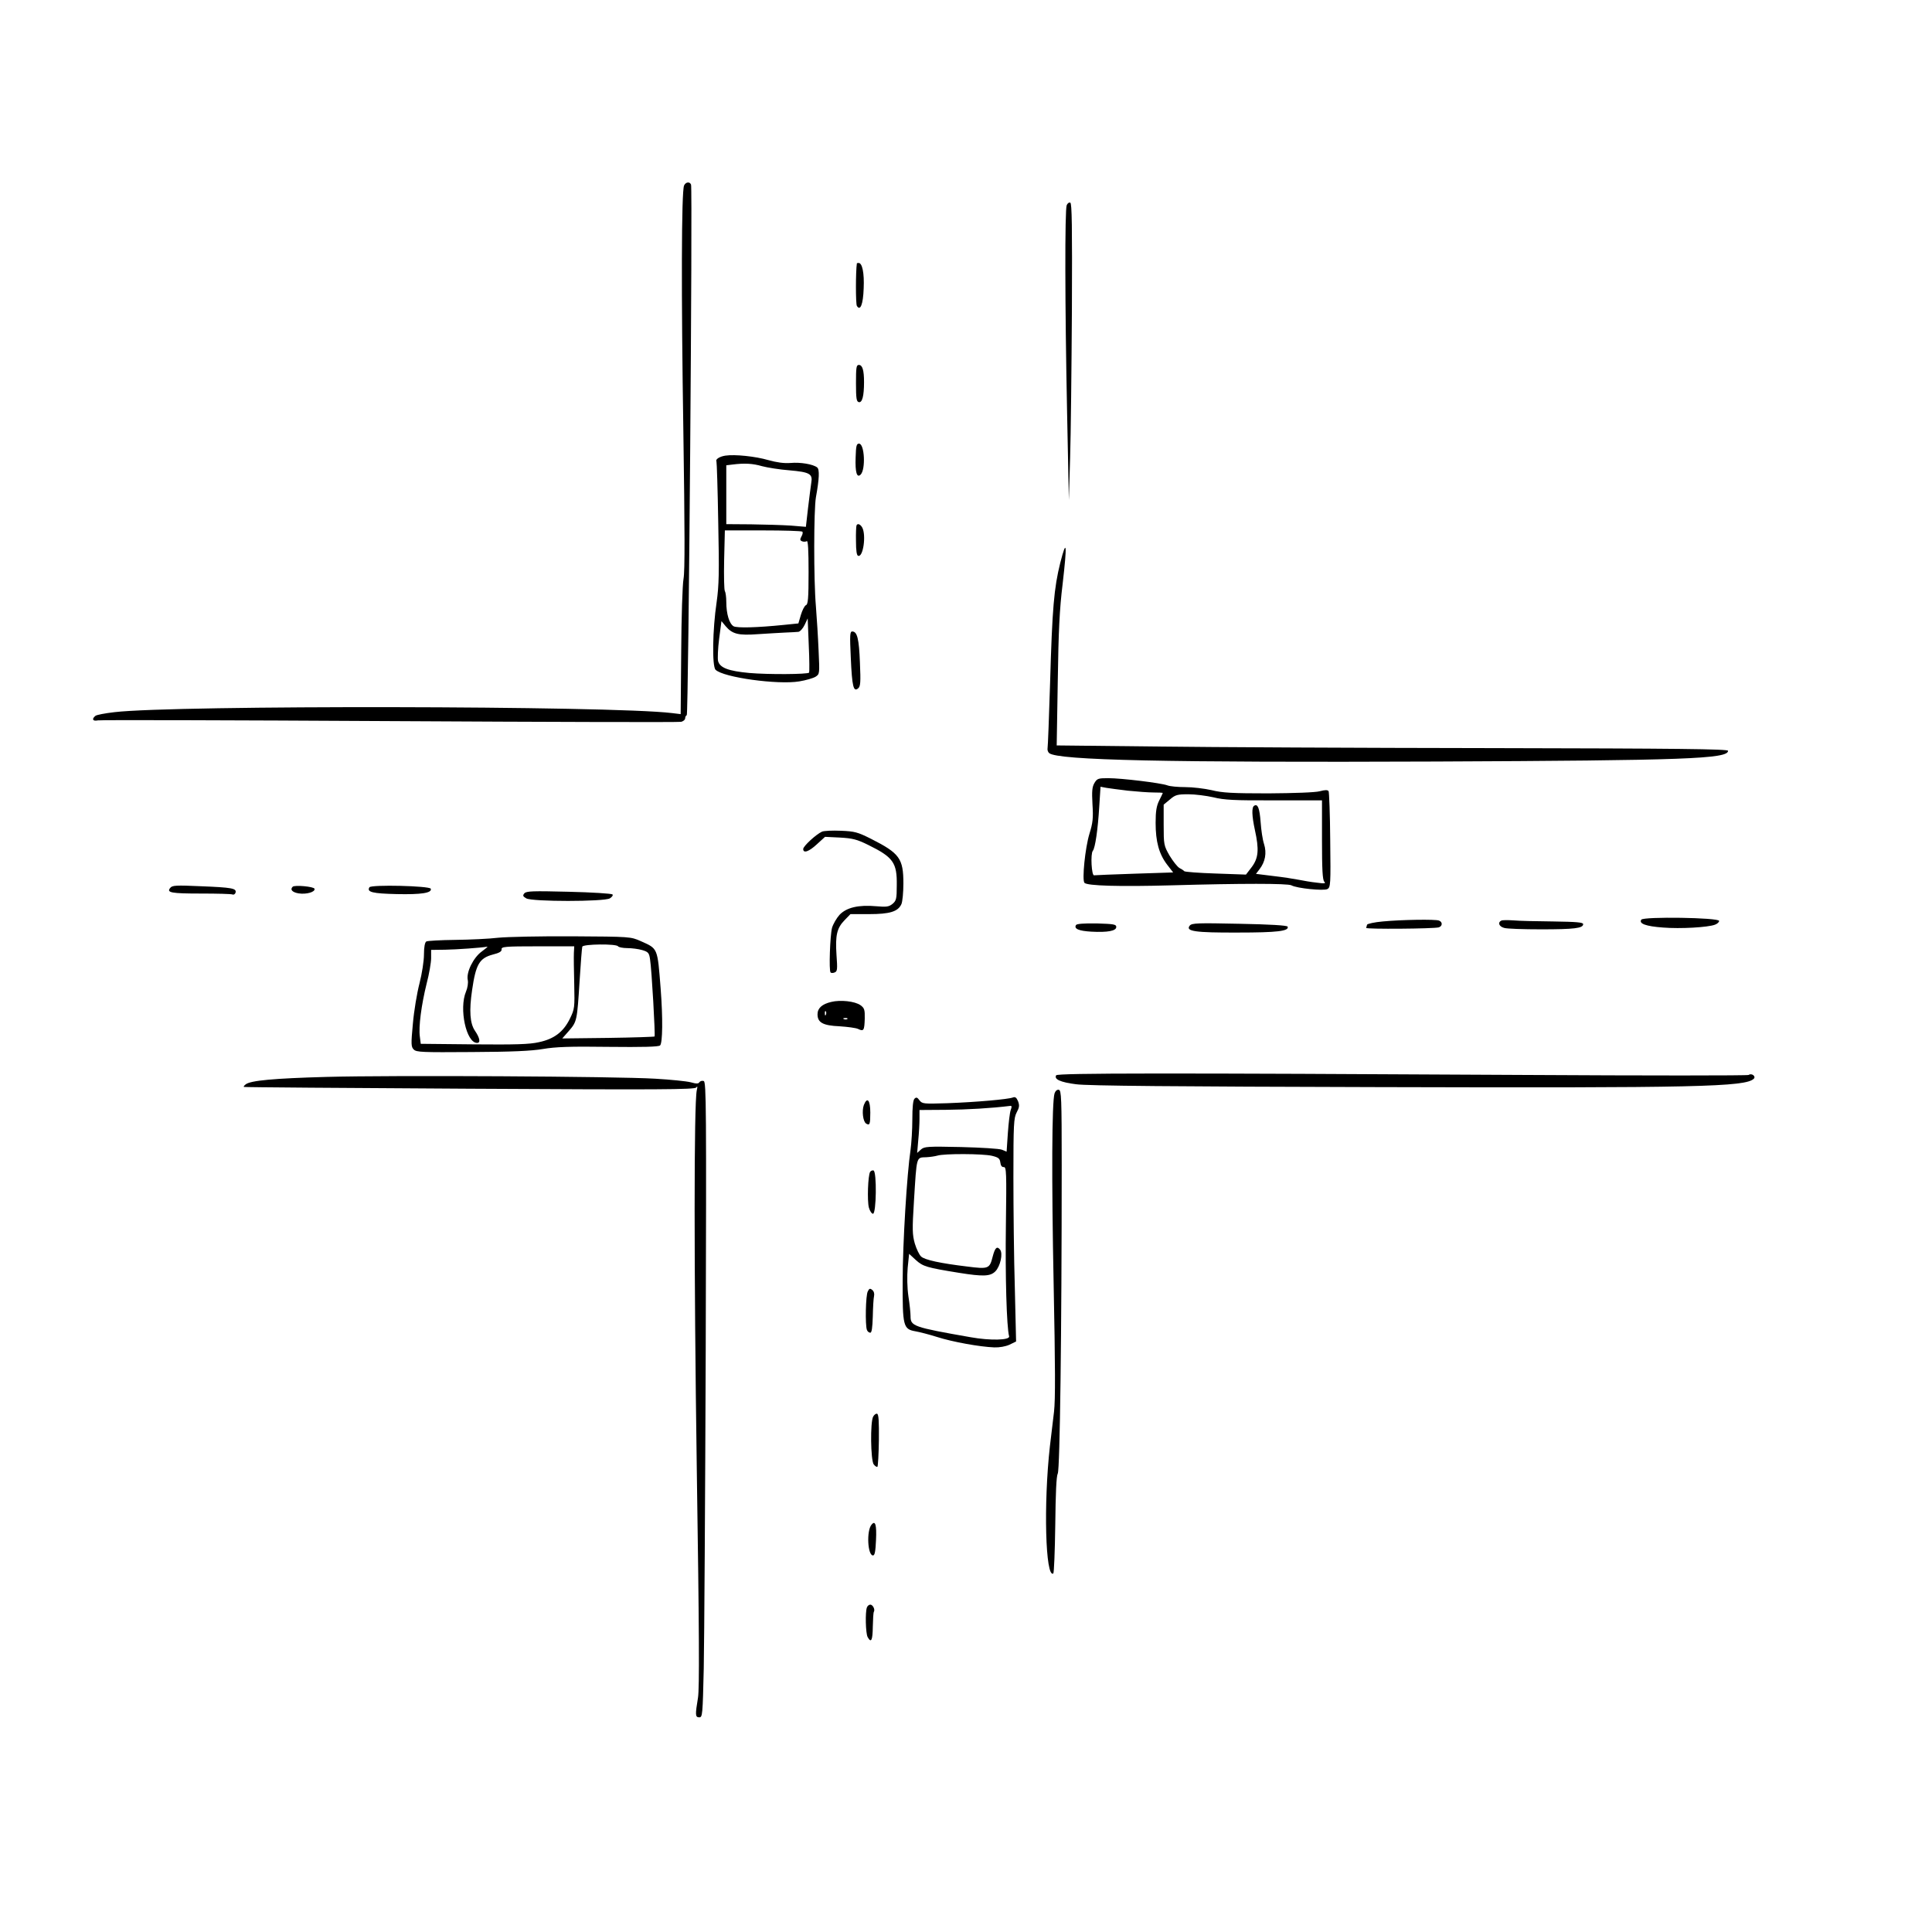
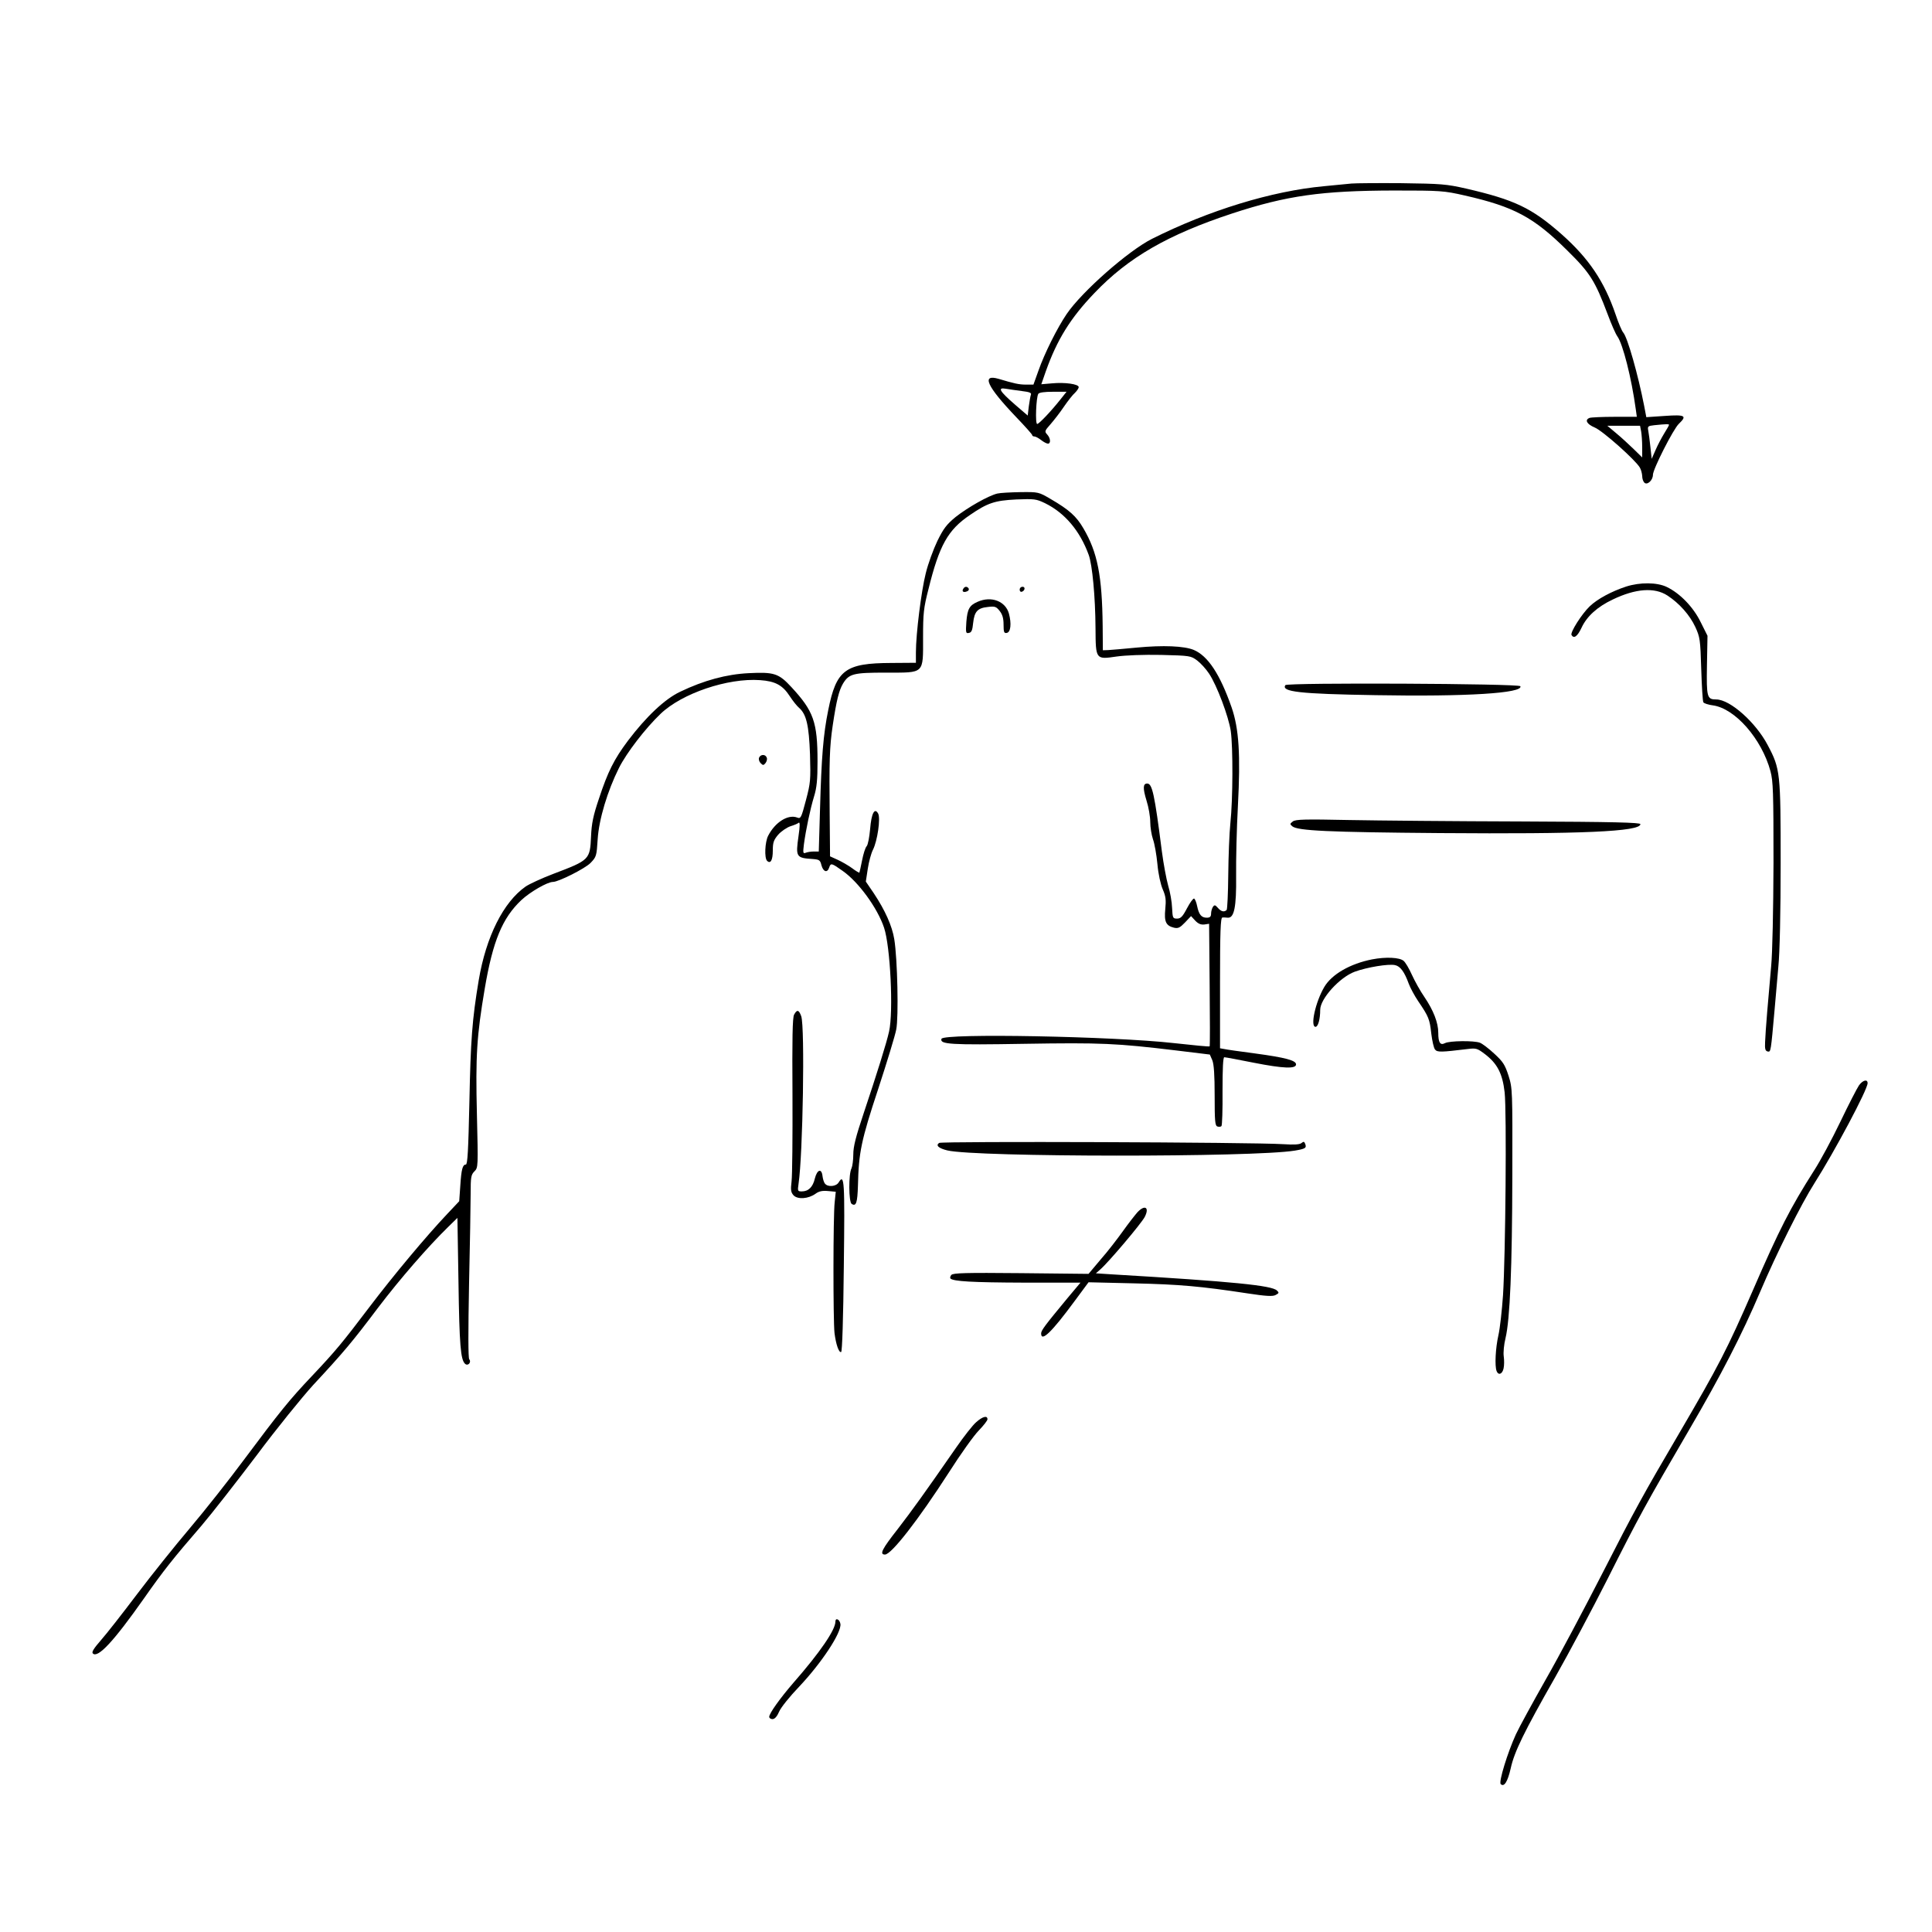
<svg xmlns="http://www.w3.org/2000/svg" version="1.0" width="1080pt" height="1080pt" viewBox="0 0 1080 1080" preserveAspectRatio="xMidYMid meet">
  <g transform="translate(0,1080) scale(0.1,-0.1)" fill="#000000" stroke="none">
-     <path d="M3824 9763 c-15 -34 -16 -610 -4 -1373 8 -548 9 -782 1 -825 -6 -33 -12 -217 -13 -408 l-3 -349 -50 6 c-338 41 -2776 45 -3115 5 -52 -6 -101 -15 -107 -21 -22 -18 -14 -31 14 -25 16 3 750 1 1633 -4 883 -5 1615 -7 1628 -4 12 3 22 12 22 19 0 8 4 16 9 18 10 3 33 2941 24 2966 -7 18 -30 15 -39 -5z" />
-     <path d="M5963 9653 c-11 -25 -10 -565 2 -1153 l10 -495 7 235 c4 129 8 502 10 829 2 469 0 595 -9 598 -7 3 -16 -4 -20 -14z" />
-     <path d="M4790 9328 c-7 -46 -7 -227 0 -238 19 -31 35 8 38 98 4 86 -8 142 -28 142 -5 0 -10 -1 -10 -2z" />
-     <path d="M4785 8658 c0 -87 3 -103 16 -106 19 -4 29 35 29 112 0 67 -9 96 -29 96 -14 0 -16 -14 -16 -102z" />
-     <path d="M4783 8242 c-3 -82 7 -116 28 -95 29 29 22 173 -9 173 -14 0 -17 -12 -19 -78z" />
-     <path d="M4055 8253 c-33 -5 -57 -21 -50 -32 2 -4 7 -158 10 -342 6 -281 4 -352 -9 -445 -23 -154 -26 -358 -6 -378 43 -43 349 -85 468 -65 37 6 78 18 91 26 23 15 23 16 17 146 -3 73 -10 184 -15 247 -13 151 -12 540 0 610 19 104 21 156 7 167 -23 18 -93 30 -149 25 -36 -3 -77 3 -124 16 -72 21 -187 33 -240 25z m205 -59 c30 -8 99 -19 152 -23 115 -10 132 -20 123 -70 -3 -20 -11 -83 -18 -141 l-12 -105 -85 7 c-47 3 -147 6 -222 7 l-138 1 0 164 0 165 33 4 c70 9 115 6 167 -9z m225 -366 c4 -3 2 -16 -5 -27 -9 -17 -8 -22 4 -27 8 -3 20 -3 26 1 7 4 10 -51 10 -173 0 -148 -3 -181 -15 -185 -8 -4 -20 -28 -28 -54 l-14 -48 -79 -8 c-157 -16 -263 -18 -283 -8 -24 14 -41 68 -41 137 0 27 -4 54 -8 60 -4 5 -6 83 -4 174 l4 165 213 0 c117 0 216 -3 220 -7z m38 -788 c-9 -10 -231 -11 -334 -2 -118 11 -165 29 -175 67 -3 14 -1 70 6 124 l13 99 23 -28 c38 -45 72 -53 181 -45 54 3 123 8 153 9 30 1 63 3 73 4 9 1 25 18 35 39 l17 36 6 -149 c4 -82 4 -151 2 -154z" />
-     <path d="M4788 7863 c-2 -5 -4 -44 -3 -87 0 -54 4 -81 12 -83 28 -10 46 115 23 158 -11 19 -26 25 -32 12z" />
-     <path d="M5927 7654 c-35 -141 -45 -253 -57 -674 -6 -190 -12 -353 -14 -362 -2 -10 2 -22 9 -28 48 -40 655 -53 2160 -47 1397 6 1635 15 1635 60 0 10 -282 13 -1322 15 -728 1 -1572 5 -1877 9 l-554 6 6 361 c4 278 10 402 27 540 26 226 23 261 -13 120z" />
-     <path d="M4756 7123 c7 -161 15 -193 41 -171 13 11 15 32 10 144 -5 133 -15 174 -43 174 -13 0 -14 -20 -8 -147z" />
-     <path d="M6118 6423 c-13 -22 -15 -46 -11 -119 5 -77 2 -104 -17 -165 -24 -79 -42 -257 -28 -274 15 -17 197 -22 488 -14 388 11 648 11 669 0 30 -17 181 -32 201 -21 18 9 19 26 16 273 -1 145 -6 268 -9 274 -5 8 -19 8 -49 0 -25 -7 -144 -11 -288 -12 -200 0 -258 3 -317 18 -40 9 -106 17 -147 17 -41 0 -86 4 -101 10 -35 13 -255 40 -330 40 -56 0 -62 -2 -77 -27z m187 -43 c50 -5 114 -10 143 -10 28 0 52 -1 52 -3 0 -1 -9 -20 -20 -42 -15 -30 -20 -59 -20 -125 0 -105 19 -174 64 -233 l34 -44 -215 -7 c-118 -4 -220 -8 -227 -9 -14 -3 -21 120 -7 137 13 16 28 116 36 249 l7 109 32 -6 c17 -3 72 -10 121 -16z m478 -37 c60 -15 117 -18 340 -17 l267 0 0 -221 c0 -163 3 -224 13 -234 10 -10 1 -11 -43 -5 -30 3 -75 11 -100 16 -25 5 -89 15 -142 21 l-97 12 19 25 c33 42 42 92 26 142 -8 24 -16 78 -19 122 -6 79 -16 104 -36 92 -15 -9 -13 -57 4 -136 24 -109 20 -156 -17 -206 l-33 -43 -170 6 c-93 3 -172 9 -175 13 -3 4 -15 12 -27 18 -12 7 -36 38 -55 69 -32 56 -33 61 -33 172 l0 113 35 29 c30 26 42 29 103 29 37 0 100 -8 140 -17z" />
-     <path d="M4595 6151 c-33 -15 -105 -81 -105 -97 0 -26 32 -15 77 27 l45 41 83 -4 c71 -4 95 -10 158 -41 140 -69 162 -99 160 -226 0 -77 -3 -86 -24 -104 -20 -16 -34 -18 -90 -13 -100 9 -167 -7 -206 -48 -17 -19 -36 -52 -42 -73 -11 -44 -18 -239 -8 -249 3 -4 14 -4 23 0 15 6 16 18 10 99 -7 109 2 149 46 194 l32 33 104 0 c116 0 162 14 181 56 6 14 11 65 11 115 0 140 -21 169 -181 250 -74 37 -91 42 -168 45 -47 2 -95 0 -106 -5z" />
-     <path d="M952 5837 c-23 -27 5 -32 173 -32 88 0 166 -2 174 -5 8 -3 16 2 18 11 5 23 -19 28 -197 35 -134 6 -157 5 -168 -9z" />
-     <path d="M1636 5843 c-16 -16 -2 -31 33 -37 44 -7 95 8 89 26 -4 12 -111 22 -122 11z" />
-     <path d="M2065 5840 c-16 -27 18 -35 153 -38 136 -3 198 6 190 30 -6 16 -333 24 -343 8z" />
-     <path d="M2931 5806 c-10 -12 -8 -17 11 -28 33 -19 433 -19 467 0 13 8 19 18 15 22 -5 5 -115 12 -245 15 -201 5 -237 4 -248 -9z" />
-     <path d="M9175 5659 c-15 -22 25 -37 121 -44 98 -8 252 1 291 16 13 5 23 14 23 21 0 19 -424 25 -435 7z" />
-     <path d="M7730 5649 c-47 -4 -86 -13 -88 -18 -2 -6 -4 -14 -5 -18 -2 -8 377 -5 406 3 21 7 22 30 1 38 -21 8 -209 5 -314 -5z" />
-     <path d="M8393 5654 c-22 -10 -14 -33 15 -41 15 -5 108 -8 207 -8 186 0 235 6 235 29 0 10 -36 13 -167 15 -93 1 -193 3 -223 6 -30 2 -61 2 -67 -1z" />
-     <path d="M6015 5629 c-13 -21 16 -33 85 -37 91 -5 140 4 140 26 0 15 -14 17 -109 20 -72 1 -112 -2 -116 -9z" />
-     <path d="M6651 5626 c-26 -32 29 -40 269 -39 220 0 287 8 278 33 -2 7 -102 13 -269 16 -234 5 -266 4 -278 -10z" />
-     <path d="M2785 5558 c-49 -6 -157 -11 -240 -12 -82 -1 -156 -5 -162 -9 -8 -5 -13 -32 -13 -72 0 -37 -11 -107 -25 -162 -14 -54 -31 -155 -37 -226 -11 -115 -10 -129 5 -144 15 -15 48 -16 324 -14 222 1 333 6 398 17 70 12 151 15 367 12 188 -2 280 0 288 8 14 14 16 151 3 319 -18 229 -15 221 -111 264 -57 25 -58 25 -382 27 -179 1 -365 -3 -415 -8z m670 -48 c3 -5 27 -10 52 -10 25 0 63 -5 83 -11 34 -10 39 -16 44 -53 9 -55 30 -426 25 -430 -2 -2 -119 -6 -260 -8 l-256 -3 37 42 c45 52 46 56 60 280 6 98 13 184 15 191 5 15 191 17 200 2z m-762 -29 c-47 -34 -88 -117 -78 -160 3 -15 -1 -43 -10 -64 -40 -95 1 -287 62 -287 20 0 16 27 -12 68 -28 41 -33 112 -16 227 21 145 41 179 116 199 36 9 50 17 49 29 -2 15 18 17 202 17 l204 0 -2 -37 c-1 -21 0 -100 2 -175 3 -131 2 -139 -24 -192 -36 -74 -88 -114 -174 -132 -52 -12 -132 -14 -364 -12 l-296 3 -5 40 c-8 55 9 180 38 297 14 53 25 117 25 142 l0 46 78 1 c64 1 203 11 236 17 5 1 -9 -11 -31 -27z" />
-     <path d="M4646 5199 c-51 -12 -76 -35 -76 -69 0 -46 30 -63 123 -67 45 -3 92 -9 104 -15 31 -15 35 -9 37 58 1 50 -2 59 -24 75 -31 22 -112 31 -164 18z m-29 -71 c-3 -8 -6 -5 -6 6 -1 11 2 17 5 13 3 -3 4 -12 1 -19z m120 -24 c-3 -3 -12 -4 -19 -1 -8 3 -5 6 6 6 11 1 17 -2 13 -5z" />
-     <path d="M5904 4789 c-13 -22 24 -39 111 -50 64 -9 557 -13 1690 -16 1783 -5 2053 1 2099 47 13 13 -12 33 -29 21 -5 -4 -572 -4 -1260 0 -1975 11 -2603 11 -2611 -2z" />
-     <path d="M1825 4780 c-293 -8 -426 -20 -452 -42 -8 -6 -12 -12 -10 -14 1 -2 569 -6 1261 -10 1067 -6 1260 -5 1268 7 7 10 8 5 3 -16 -16 -77 -16 -993 0 -2112 14 -933 15 -1228 7 -1282 -16 -97 -16 -111 7 -111 18 0 19 14 25 273 3 149 8 948 11 1775 4 1362 3 1503 -11 1509 -9 3 -19 0 -24 -6 -5 -10 -17 -10 -49 -1 -23 6 -112 15 -199 20 -216 13 -1470 20 -1837 10z" />
-     <path d="M5895 4688 c-15 -48 -17 -474 -5 -1070 9 -453 10 -643 2 -710 -6 -51 -16 -138 -23 -193 -36 -321 -25 -738 19 -711 4 2 9 124 11 271 2 179 6 273 14 288 12 24 22 788 22 1722 0 379 -2 420 -16 423 -10 2 -19 -6 -24 -20z" />
-     <path d="M5112 4658 c-8 -8 -12 -47 -12 -116 0 -57 -5 -133 -10 -170 -20 -133 -44 -521 -44 -732 -1 -253 3 -270 71 -282 23 -4 78 -18 122 -32 84 -27 238 -55 319 -58 29 -1 63 5 85 15 l37 18 -7 297 c-5 163 -8 444 -8 623 0 296 2 329 18 360 15 28 17 39 8 63 -9 21 -16 26 -29 21 -25 -10 -204 -26 -366 -32 -133 -4 -140 -4 -156 16 -12 17 -18 19 -28 9z m538 -63 c-5 -13 -12 -72 -16 -129 l-7 -104 -26 11 c-15 6 -115 12 -229 15 -187 4 -205 3 -224 -14 l-21 -19 6 70 c4 39 7 93 7 120 l0 50 147 1 c119 1 256 9 360 22 9 2 10 -5 3 -23z m-105 -256 c37 -9 44 -15 47 -38 2 -17 9 -26 19 -25 15 1 16 -30 12 -325 -4 -280 4 -570 18 -621 6 -22 -105 -25 -216 -5 -320 56 -335 62 -335 117 0 18 -5 68 -12 112 -7 49 -8 111 -4 159 l8 78 38 -35 c40 -36 61 -42 240 -71 137 -22 176 -20 204 8 28 28 44 101 26 122 -17 21 -28 10 -41 -40 -17 -68 -24 -70 -142 -55 -150 18 -238 37 -258 56 -10 9 -26 42 -35 72 -14 50 -15 78 -5 237 16 256 12 244 69 246 20 1 48 5 62 9 38 12 255 11 305 -1z" />
-     <path d="M4829 4623 c-12 -33 -5 -93 13 -104 20 -12 23 -4 23 62 0 69 -17 90 -36 42z" />
-     <path d="M4864 4249 c-12 -20 -17 -160 -7 -199 5 -19 16 -35 23 -35 19 0 22 236 3 242 -6 2 -15 -2 -19 -8z" />
-     <path d="M4851 3581 c-12 -21 -15 -188 -5 -215 3 -9 12 -16 19 -16 8 0 12 26 14 91 1 51 4 102 7 114 3 13 -1 27 -10 34 -12 10 -17 9 -25 -8z" />
-     <path d="M4881 2881 c-17 -31 -14 -243 3 -267 8 -10 17 -16 21 -13 3 4 7 71 8 149 1 103 -1 144 -10 147 -6 2 -16 -5 -22 -16z" />
-     <path d="M4872 2277 c-29 -34 -22 -172 8 -172 10 0 14 21 17 87 4 84 -4 111 -25 85z" />
-     <path d="M4846 1814 c-10 -26 -7 -144 4 -165 20 -36 28 -19 29 57 1 42 3 80 6 84 8 13 -6 40 -20 40 -7 0 -16 -7 -19 -16z" />
+     <path d="M7555 9774 c-22 -2 -92 -9 -155 -15 -291 -27 -643 -135 -960 -294 -133 -67 -392 -295 -477 -420 -53 -78 -124 -220 -158 -317 l-28 -78 -41 0 c-40 0 -66 6 -153 32 -99 29 -67 -41 96 -212 50 -52 91 -98 91 -102 0 -5 6 -8 13 -8 6 0 23 -9 37 -20 14 -11 31 -20 38 -20 17 0 15 30 -4 51 -16 17 -14 21 18 57 19 22 53 65 75 98 22 32 50 68 62 78 11 11 21 25 21 32 0 17 -77 28 -150 21 l-59 -5 25 72 c63 177 137 297 272 438 190 199 410 326 771 445 305 100 500 127 901 128 265 0 280 -1 399 -28 276 -63 384 -121 572 -307 128 -126 155 -169 226 -357 20 -54 44 -109 54 -123 31 -43 79 -232 103 -407 l6 -43 -124 0 c-68 0 -131 -3 -140 -6 -29 -11 -16 -35 29 -54 45 -19 227 -181 252 -224 7 -12 12 -32 13 -47 0 -14 5 -30 12 -37 16 -16 48 13 48 44 0 31 114 256 145 285 47 45 36 52 -78 44 l-104 -7 -12 63 c-34 174 -93 383 -117 410 -8 9 -27 54 -43 102 -63 184 -149 312 -301 447 -168 148 -263 193 -535 256 -111 25 -138 27 -360 30 -132 1 -258 0 -280 -2z m-1843 -1160 c43 -5 55 -10 51 -20 -3 -8 -8 -37 -12 -66 l-6 -51 -72 62 c-86 75 -98 96 -51 88 18 -3 59 -9 90 -13z m219 -43 c-55 -70 -123 -141 -133 -141 -12 0 -6 148 6 168 4 8 35 12 82 12 l76 0 -31 -39z m3399 -146 c0 -3 -12 -24 -27 -48 -14 -23 -36 -64 -48 -92 l-22 -50 -7 65 c-4 36 -9 77 -12 92 -5 25 -2 27 33 31 68 7 83 7 83 2z m-156 -36 c3 -17 6 -57 6 -89 l0 -57 -47 46 c-27 26 -70 66 -98 89 l-50 42 91 0 92 0 6 -31z" />
+     <path d="M5575 8041 c-50 -12 -166 -78 -233 -131 -51 -42 -68 -65 -102 -134 -22 -46 -52 -127 -65 -181 -25 -99 -55 -338 -55 -442 l0 -58 -138 -1 c-257 -1 -307 -38 -352 -263 -28 -137 -38 -265 -46 -553 l-7 -238 -28 0 c-15 0 -35 -3 -45 -7 -15 -6 -16 -1 -10 48 11 81 35 196 57 268 15 49 19 93 19 195 0 220 -22 281 -146 415 -71 77 -97 85 -238 78 -124 -6 -251 -40 -384 -104 -85 -40 -189 -138 -292 -274 -77 -103 -112 -172 -162 -324 -32 -94 -41 -139 -44 -210 -6 -131 -8 -133 -211 -210 -63 -24 -133 -56 -155 -71 -124 -87 -221 -280 -262 -524 -37 -221 -45 -336 -52 -678 -6 -269 -10 -352 -20 -352 -18 0 -25 -26 -31 -120 l-6 -85 -66 -70 c-120 -127 -302 -345 -434 -519 -154 -203 -189 -246 -326 -391 -123 -130 -175 -194 -378 -466 -83 -112 -219 -284 -302 -382 -83 -98 -216 -264 -296 -370 -80 -106 -170 -221 -201 -256 -39 -45 -53 -66 -45 -74 28 -28 117 68 286 308 108 154 161 221 321 406 58 68 197 246 309 394 111 149 254 325 316 393 170 183 218 240 361 430 123 162 282 345 395 455 l50 49 6 -364 c5 -346 12 -427 36 -451 16 -16 38 7 24 25 -6 8 -6 155 -1 418 5 223 9 451 9 508 0 91 2 105 21 124 21 21 21 24 14 317 -8 331 -1 440 44 706 45 264 98 393 204 493 49 46 146 102 177 102 31 0 180 75 210 106 33 34 34 39 40 132 7 112 55 271 119 399 42 84 148 222 233 303 119 114 375 201 556 188 85 -6 126 -28 166 -90 17 -26 40 -55 52 -65 41 -36 55 -98 61 -260 4 -144 3 -159 -23 -257 -26 -99 -29 -104 -49 -96 -51 19 -123 -26 -162 -102 -18 -35 -22 -124 -6 -140 19 -19 32 3 32 57 0 46 5 59 30 89 17 19 48 40 68 47 20 6 42 15 47 20 7 5 7 -19 -1 -73 -17 -119 -14 -124 80 -130 36 -3 41 -6 48 -35 10 -37 33 -44 43 -13 9 27 13 26 75 -18 88 -61 195 -207 232 -318 35 -104 53 -468 28 -580 -14 -64 -68 -236 -141 -454 -45 -134 -59 -189 -59 -233 0 -32 -5 -67 -10 -78 -17 -31 -16 -189 1 -199 25 -16 32 7 35 102 4 185 18 253 113 540 49 150 95 300 101 333 14 68 7 396 -11 505 -12 74 -51 161 -114 256 l-45 66 11 72 c6 39 19 87 29 106 25 50 43 175 29 202 -20 36 -38 1 -45 -87 -4 -44 -12 -87 -19 -95 -8 -8 -19 -44 -26 -80 -7 -36 -14 -66 -15 -68 -1 -2 -20 9 -41 25 -22 16 -59 37 -81 47 l-42 19 -2 231 c-3 299 -1 380 17 501 21 141 35 195 57 233 34 56 58 62 241 62 217 0 207 -10 207 197 0 134 3 164 30 269 61 247 109 332 232 415 99 68 139 81 259 87 101 4 111 3 161 -21 110 -54 195 -154 244 -289 20 -55 37 -233 38 -410 1 -176 1 -175 118 -158 49 7 150 11 249 9 162 -4 166 -5 201 -31 20 -15 50 -48 67 -74 44 -66 109 -240 121 -320 13 -92 12 -383 -2 -514 -6 -58 -11 -189 -12 -292 -1 -102 -5 -190 -9 -195 -14 -13 -31 -9 -49 12 -15 17 -19 18 -28 5 -5 -8 -10 -25 -10 -37 0 -17 -6 -23 -24 -23 -30 0 -44 17 -54 65 -4 21 -12 40 -17 42 -6 1 -23 -23 -40 -55 -24 -46 -35 -57 -55 -57 -24 0 -25 3 -28 60 -1 33 -11 89 -22 125 -10 36 -26 121 -35 190 -41 322 -54 380 -82 380 -24 0 -25 -26 -4 -95 12 -37 21 -91 21 -120 0 -29 7 -72 15 -96 9 -24 20 -87 25 -139 5 -57 18 -114 30 -142 17 -39 19 -59 14 -110 -7 -71 4 -93 49 -104 23 -5 33 0 61 29 l34 36 23 -25 c17 -18 32 -24 51 -22 l27 4 3 -340 c2 -188 2 -343 0 -345 -1 -3 -91 6 -200 18 -335 38 -1289 56 -1299 24 -11 -31 50 -35 462 -28 432 7 516 3 849 -37 l189 -23 14 -32 c9 -23 13 -82 13 -198 0 -140 2 -167 15 -172 9 -3 19 -2 23 2 4 4 7 92 6 196 0 129 3 189 10 189 6 0 81 -14 166 -31 163 -32 235 -35 235 -9 0 22 -58 38 -228 61 -84 11 -162 22 -174 25 l-23 4 0 365 c0 285 3 365 13 366 6 1 20 0 30 -1 36 -3 49 59 47 234 -1 89 3 265 10 391 15 285 6 431 -35 550 -65 186 -132 288 -212 322 -54 22 -170 27 -318 13 -71 -7 -143 -13 -160 -14 l-30 -1 -1 135 c-3 282 -29 413 -108 547 -39 67 -79 103 -182 163 -68 40 -69 40 -169 39 -55 -1 -114 -4 -130 -8z" />
+     <path d="M9090 7521 c-82 -27 -160 -69 -203 -110 -45 -43 -111 -147 -102 -161 13 -22 33 -8 56 41 29 63 88 117 175 158 127 61 233 69 305 22 66 -43 125 -109 156 -176 26 -57 28 -70 33 -235 3 -96 8 -180 12 -186 4 -6 28 -14 53 -17 124 -17 273 -187 322 -368 15 -56 17 -117 17 -514 -1 -263 -6 -502 -13 -575 -16 -176 -32 -366 -34 -425 -2 -39 1 -50 15 -53 17 -3 17 -3 38 233 5 61 15 169 21 240 8 79 13 308 13 580 0 506 -2 527 -72 659 -67 128 -211 256 -288 256 -52 0 -55 12 -52 192 l3 164 -38 76 c-41 84 -115 161 -190 197 -54 26 -149 27 -227 2z" />
+     <path d="M5385 7509 c-10 -15 1 -23 20 -15 9 3 13 10 10 16 -8 13 -22 13 -30 -1z" />
+     <path d="M5700 7504 c0 -9 5 -14 12 -12 18 6 21 28 4 28 -9 0 -16 -7 -16 -16z" />
+     <path d="M5465 7436 c-46 -20 -57 -40 -63 -112 -4 -61 -3 -66 14 -62 15 2 20 15 24 56 7 63 24 83 82 89 40 5 47 2 66 -22 16 -20 22 -42 22 -77 0 -42 3 -49 18 -46 22 4 27 52 12 108 -19 69 -98 100 -175 66z" />
+     <path d="M7185 6970 c-23 -37 77 -49 505 -56 508 -9 826 11 809 50 -6 15 -1304 21 -1314 6z" />
+     <path d="M4243 6564 c-3 -8 1 -22 9 -30 13 -13 16 -13 27 0 7 9 11 23 7 31 -7 20 -35 19 -43 -1z" />
+     <path d="M7227 6208 c-17 -13 -17 -15 -3 -27 30 -25 200 -33 826 -38 789 -6 1120 8 1120 50 0 9 -151 13 -667 15 -368 1 -801 5 -963 8 -244 5 -298 4 -313 -8z" />
+     <path d="M7670 5437 c-122 -24 -225 -83 -267 -154 -50 -85 -80 -223 -49 -223 14 0 26 42 26 95 0 62 109 182 193 213 68 25 189 45 225 37 30 -6 53 -38 77 -104 8 -22 32 -67 53 -98 59 -87 64 -100 73 -181 5 -41 14 -81 21 -89 13 -16 34 -15 183 3 47 6 54 3 95 -28 70 -53 99 -109 111 -214 12 -107 5 -910 -9 -1134 -6 -85 -17 -186 -26 -225 -16 -71 -21 -170 -10 -199 10 -26 32 -18 39 14 4 17 4 47 1 68 -3 21 1 66 10 102 25 105 37 393 38 910 1 476 1 486 -21 556 -20 62 -31 79 -80 124 -31 29 -67 56 -80 61 -34 13 -170 11 -195 -2 -27 -14 -38 2 -38 58 0 56 -27 125 -77 199 -23 33 -54 89 -70 124 -16 36 -37 71 -47 79 -23 19 -98 23 -176 8z" />
+     <path d="M4439 5128 c-9 -16 -11 -137 -9 -447 1 -234 -1 -452 -5 -484 -6 -49 -4 -62 11 -79 23 -24 83 -20 123 9 19 14 38 18 70 15 l43 -4 -6 -58 c-9 -74 -9 -661 -1 -732 8 -63 24 -110 37 -106 6 2 12 189 15 479 6 481 3 521 -29 469 -14 -23 -60 -27 -76 -7 -6 6 -12 26 -14 42 -5 46 -30 38 -43 -13 -11 -48 -36 -72 -73 -72 -23 0 -24 2 -18 43 24 160 36 875 15 936 -13 37 -24 39 -40 9z" />
+     <path d="M10392 4733 c-11 -16 -58 -107 -104 -203 -46 -96 -112 -219 -147 -273 -133 -209 -194 -328 -341 -667 -146 -335 -191 -422 -415 -805 -199 -339 -249 -430 -425 -775 -103 -201 -246 -471 -320 -600 -73 -129 -148 -266 -166 -305 -47 -103 -97 -266 -85 -278 19 -19 39 13 56 88 20 92 74 203 249 510 75 132 207 380 293 550 173 344 217 424 457 835 176 301 294 530 396 770 90 212 229 490 303 606 113 178 297 523 297 559 0 24 -27 17 -48 -12z" />
+     <path d="M5250 4411 c-21 -14 -3 -30 46 -42 162 -38 1712 -39 1942 -1 60 10 67 15 58 38 -5 13 -9 14 -21 4 -10 -8 -41 -10 -102 -6 -172 11 -1907 17 -1923 7z" />
+     <path d="M6358 4023 c-14 -16 -50 -62 -80 -104 -30 -42 -85 -114 -124 -158 l-69 -82 -378 4 c-310 3 -379 1 -389 -10 -6 -7 -8 -16 -5 -20 17 -16 121 -22 410 -23 l317 0 -73 -87 c-125 -151 -147 -180 -147 -197 0 -50 59 7 185 178 l80 108 255 -6 c254 -6 370 -16 633 -56 105 -16 142 -18 158 -9 19 10 20 13 7 25 -28 28 -243 50 -918 90 l-94 6 25 22 c45 39 228 255 248 293 28 54 1 71 -41 26z" />
+     <path d="M5457 2850 c-19 -16 -69 -80 -112 -142 -179 -258 -244 -348 -327 -456 -88 -112 -103 -142 -71 -142 36 0 186 193 358 460 65 102 140 207 167 234 26 27 48 55 48 62 0 23 -27 16 -63 -16z" />
+     <path d="M4670 1735 c0 -46 -86 -172 -234 -341 -76 -88 -136 -172 -136 -191 0 -7 8 -13 18 -13 13 0 26 15 38 43 10 23 60 85 110 137 126 133 239 304 232 352 -4 26 -28 37 -28 13z" />
  </g>
</svg>
